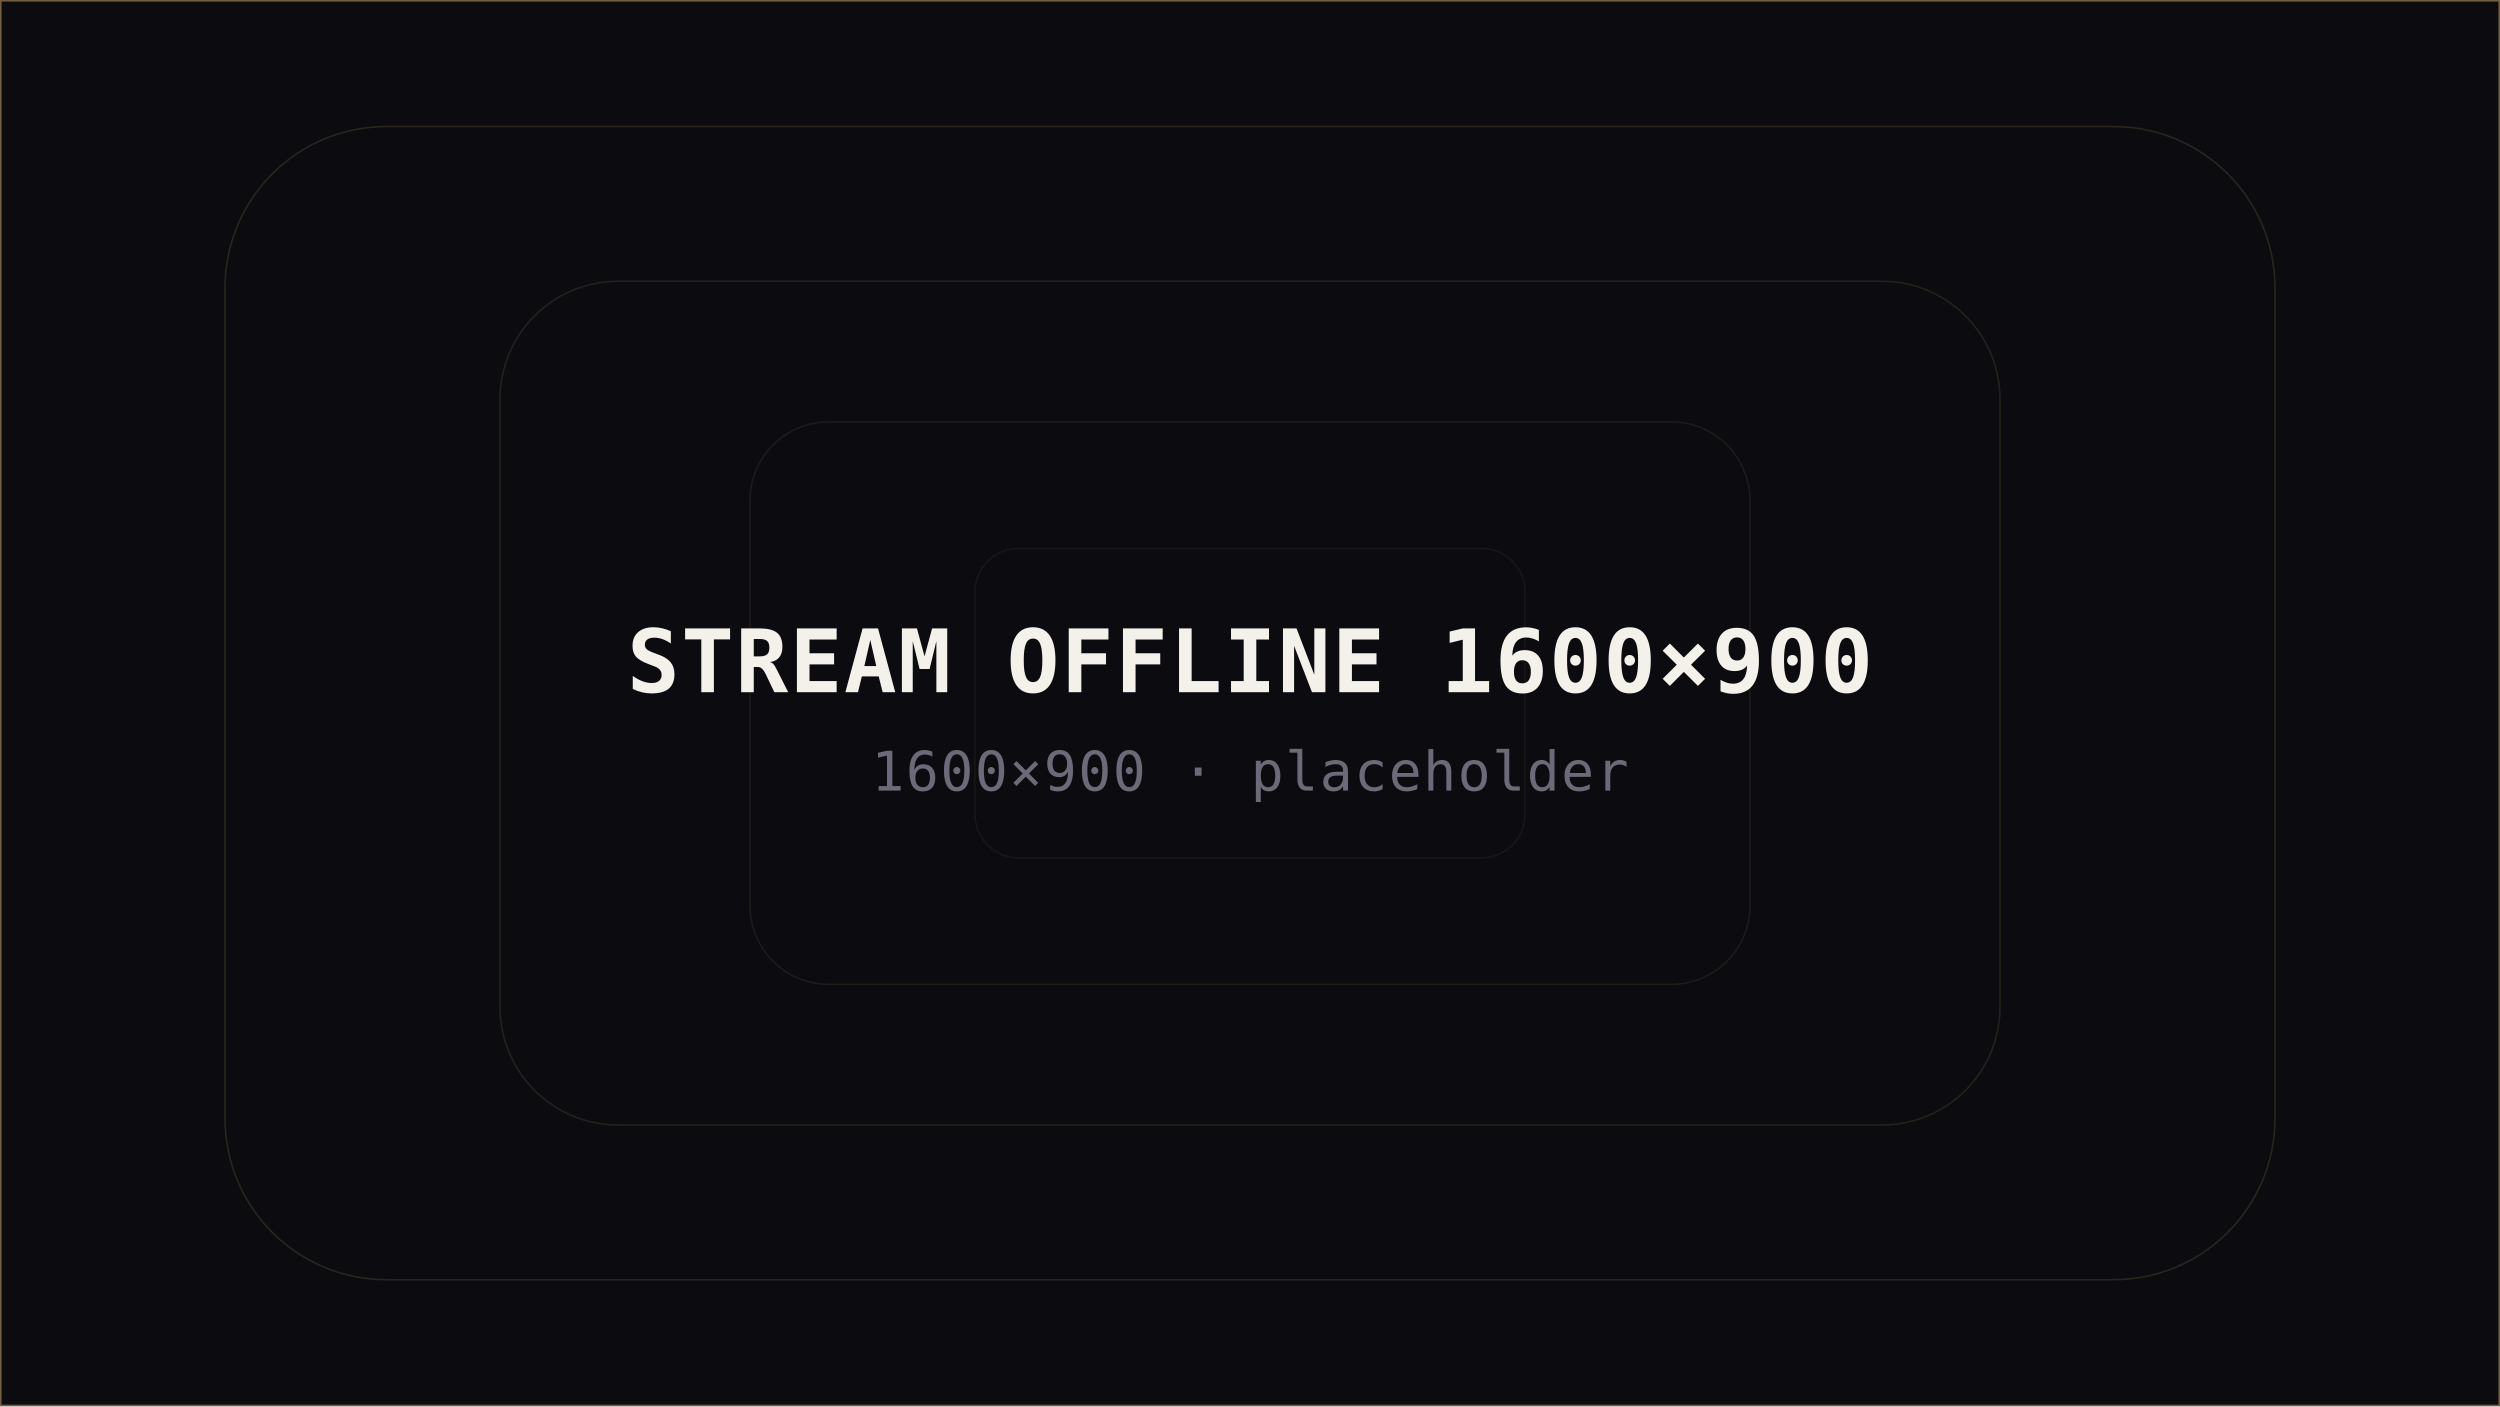
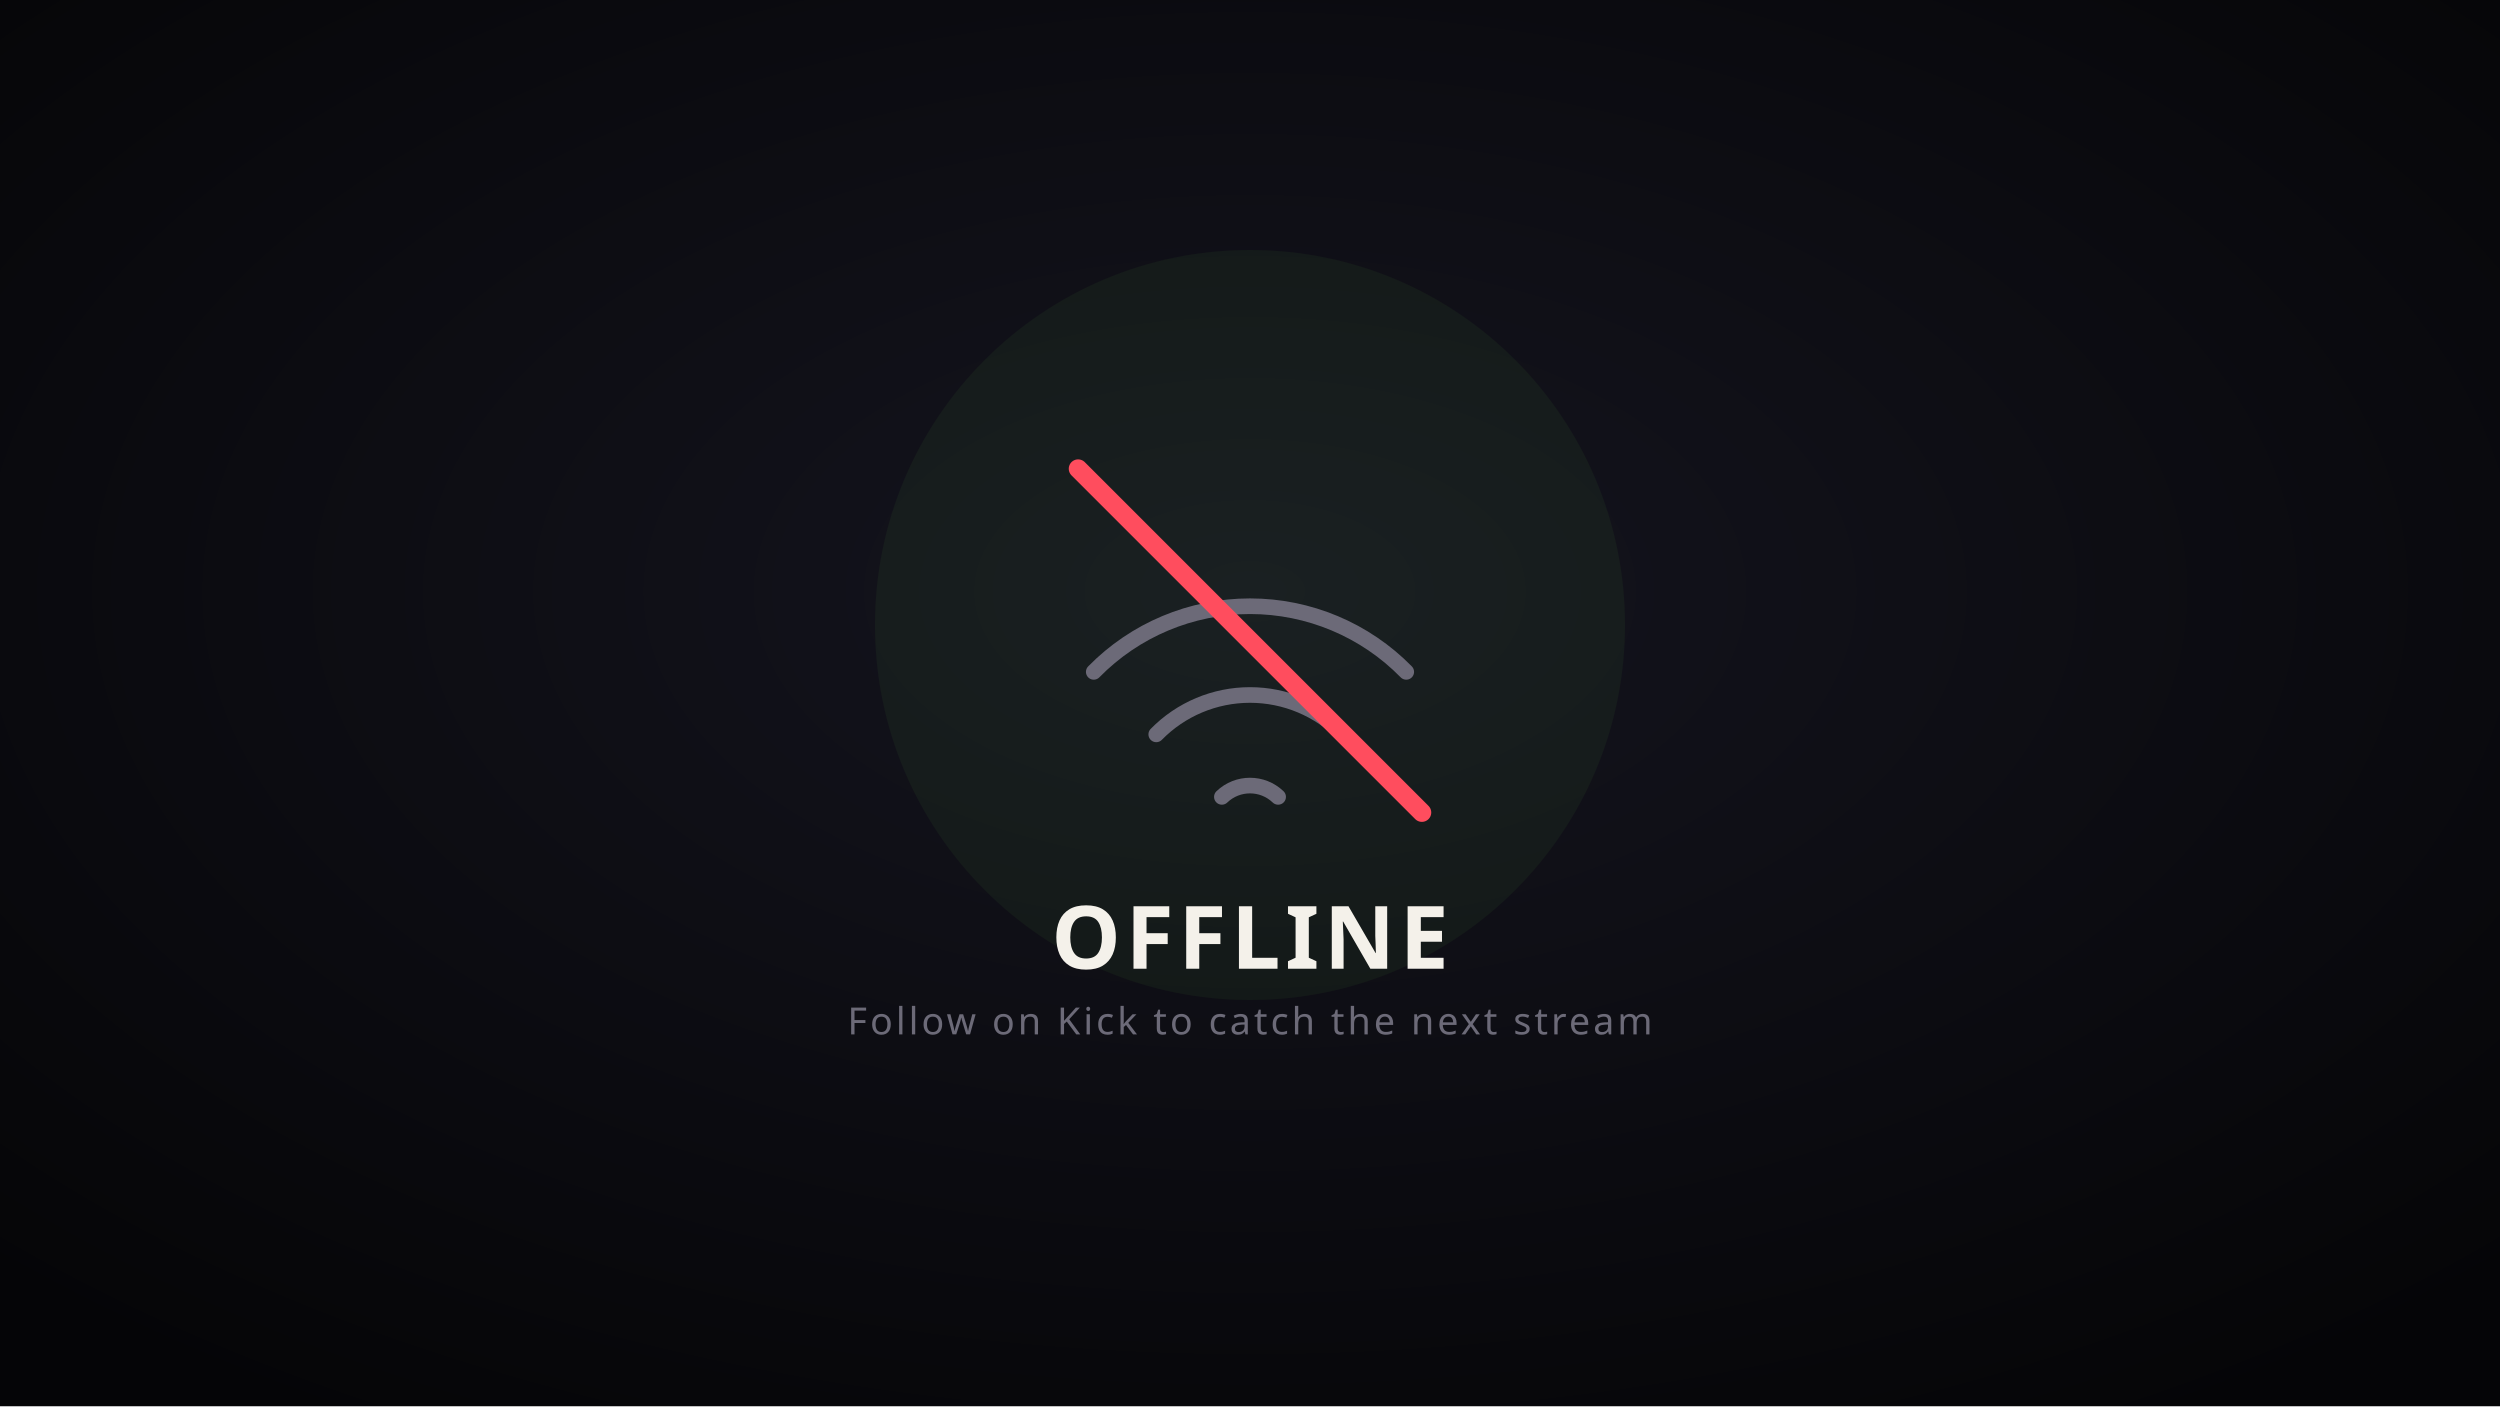
- <svg xmlns="http://www.w3.org/2000/svg" width="1600" height="900" viewBox="0 0 1600 900" role="img" aria-label="STREAM OFFLINE 1600×900 placeholder">
-   <rect width="1600" height="900" fill="#0B0B10" />
-   <rect x="144" y="81" width="1312" height="738" rx="103.32" fill="none" stroke="#D9B46A" stroke-opacity="0.16" />
-   <rect x="320" y="180" width="960" height="540" rx="75.6" fill="none" stroke="#D9B46A" stroke-opacity="0.13" />
-   <rect x="480" y="270" width="640" height="360" rx="50.4" fill="none" stroke="#D9B46A" stroke-opacity="0.1" />
-   <rect x="624" y="351" width="352" height="198" rx="27.72" fill="none" stroke="#D9B46A" stroke-opacity="0.07" />
-   <rect x="0.5" y="0.5" width="1599" height="899" fill="none" stroke="#D9B46A" stroke-opacity="0.5" />
-   <text x="800" y="443" fill="#F4F1EA" font-family="monospace" font-size="56" font-weight="700" text-anchor="middle" letter-spacing="1">STREAM OFFLINE 1600×900</text>
-   <text x="800" y="506" fill="#6C6A78" font-family="monospace" font-size="35" text-anchor="middle" letter-spacing="1">1600×900 · placeholder</text>
+ <svg xmlns="http://www.w3.org/2000/svg" width="1600" height="900" viewBox="0 0 1600 900" role="img" aria-label="Offline">
+   <defs>
+     <radialGradient id="g" cx="50%" cy="42%" r="70%">
+       <stop offset="0%" stop-color="#15151f" />
+       <stop offset="100%" stop-color="#050507" />
+     </radialGradient>
+   </defs>
+   <rect width="1600" height="900" fill="url(#g)" />
+   <circle cx="800" cy="400" r="240" fill="#7cff4f" opacity="0.05" />
+   <g fill="none" stroke="#6c6a78" stroke-width="10" stroke-linecap="round">
+     <path d="M700 430 a140 140 0 0 1 200 0" />
+     <path d="M740 470 a84 84 0 0 1 120 0" />
+     <path d="M782 510 a26 26 0 0 1 36 0" />
+   </g>
+   <line x1="690" y1="300" x2="910" y2="520" stroke="#ff4d5e" stroke-width="12" stroke-linecap="round" />
+   <text x="800" y="620" text-anchor="middle" font-family="'Segoe UI',system-ui,sans-serif" font-size="56" font-weight="800" letter-spacing="3" fill="#f4f1ea">OFFLINE</text>
+   <text x="800" y="662" text-anchor="middle" font-family="'Segoe UI',system-ui,sans-serif" font-size="24" letter-spacing="2" fill="#6c6a78">Follow on Kick to catch the next stream</text>
</svg>
